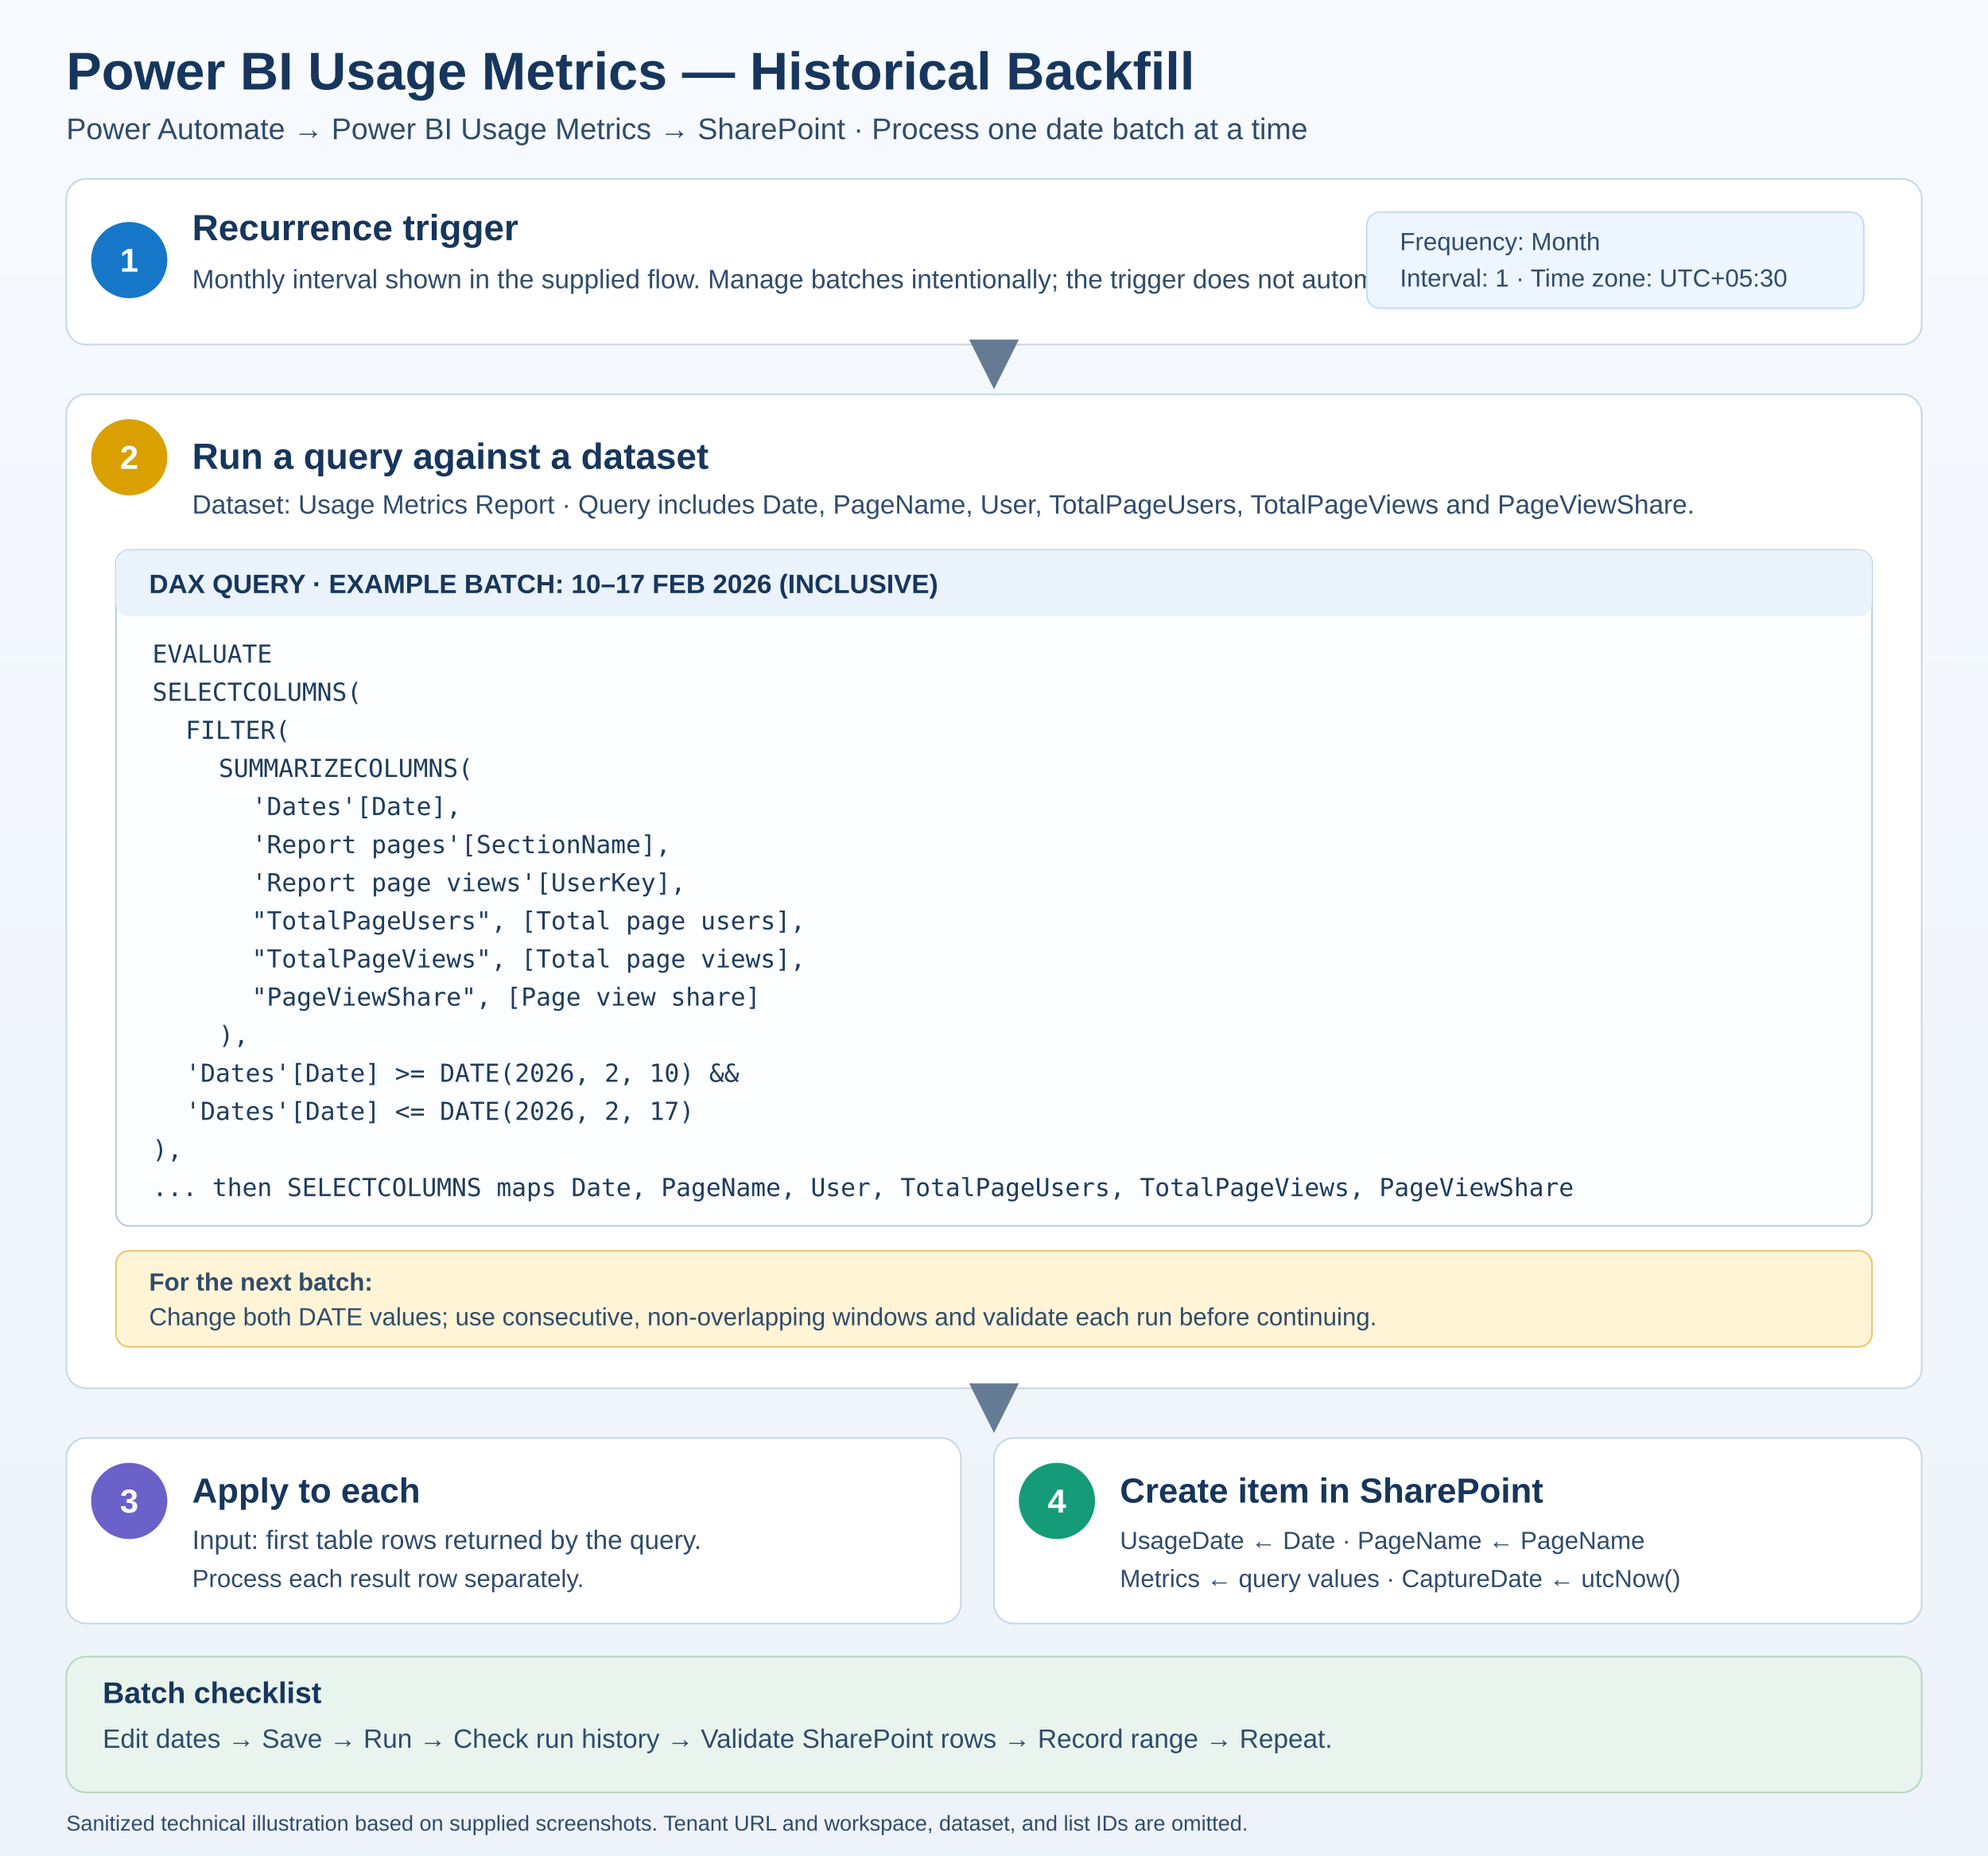
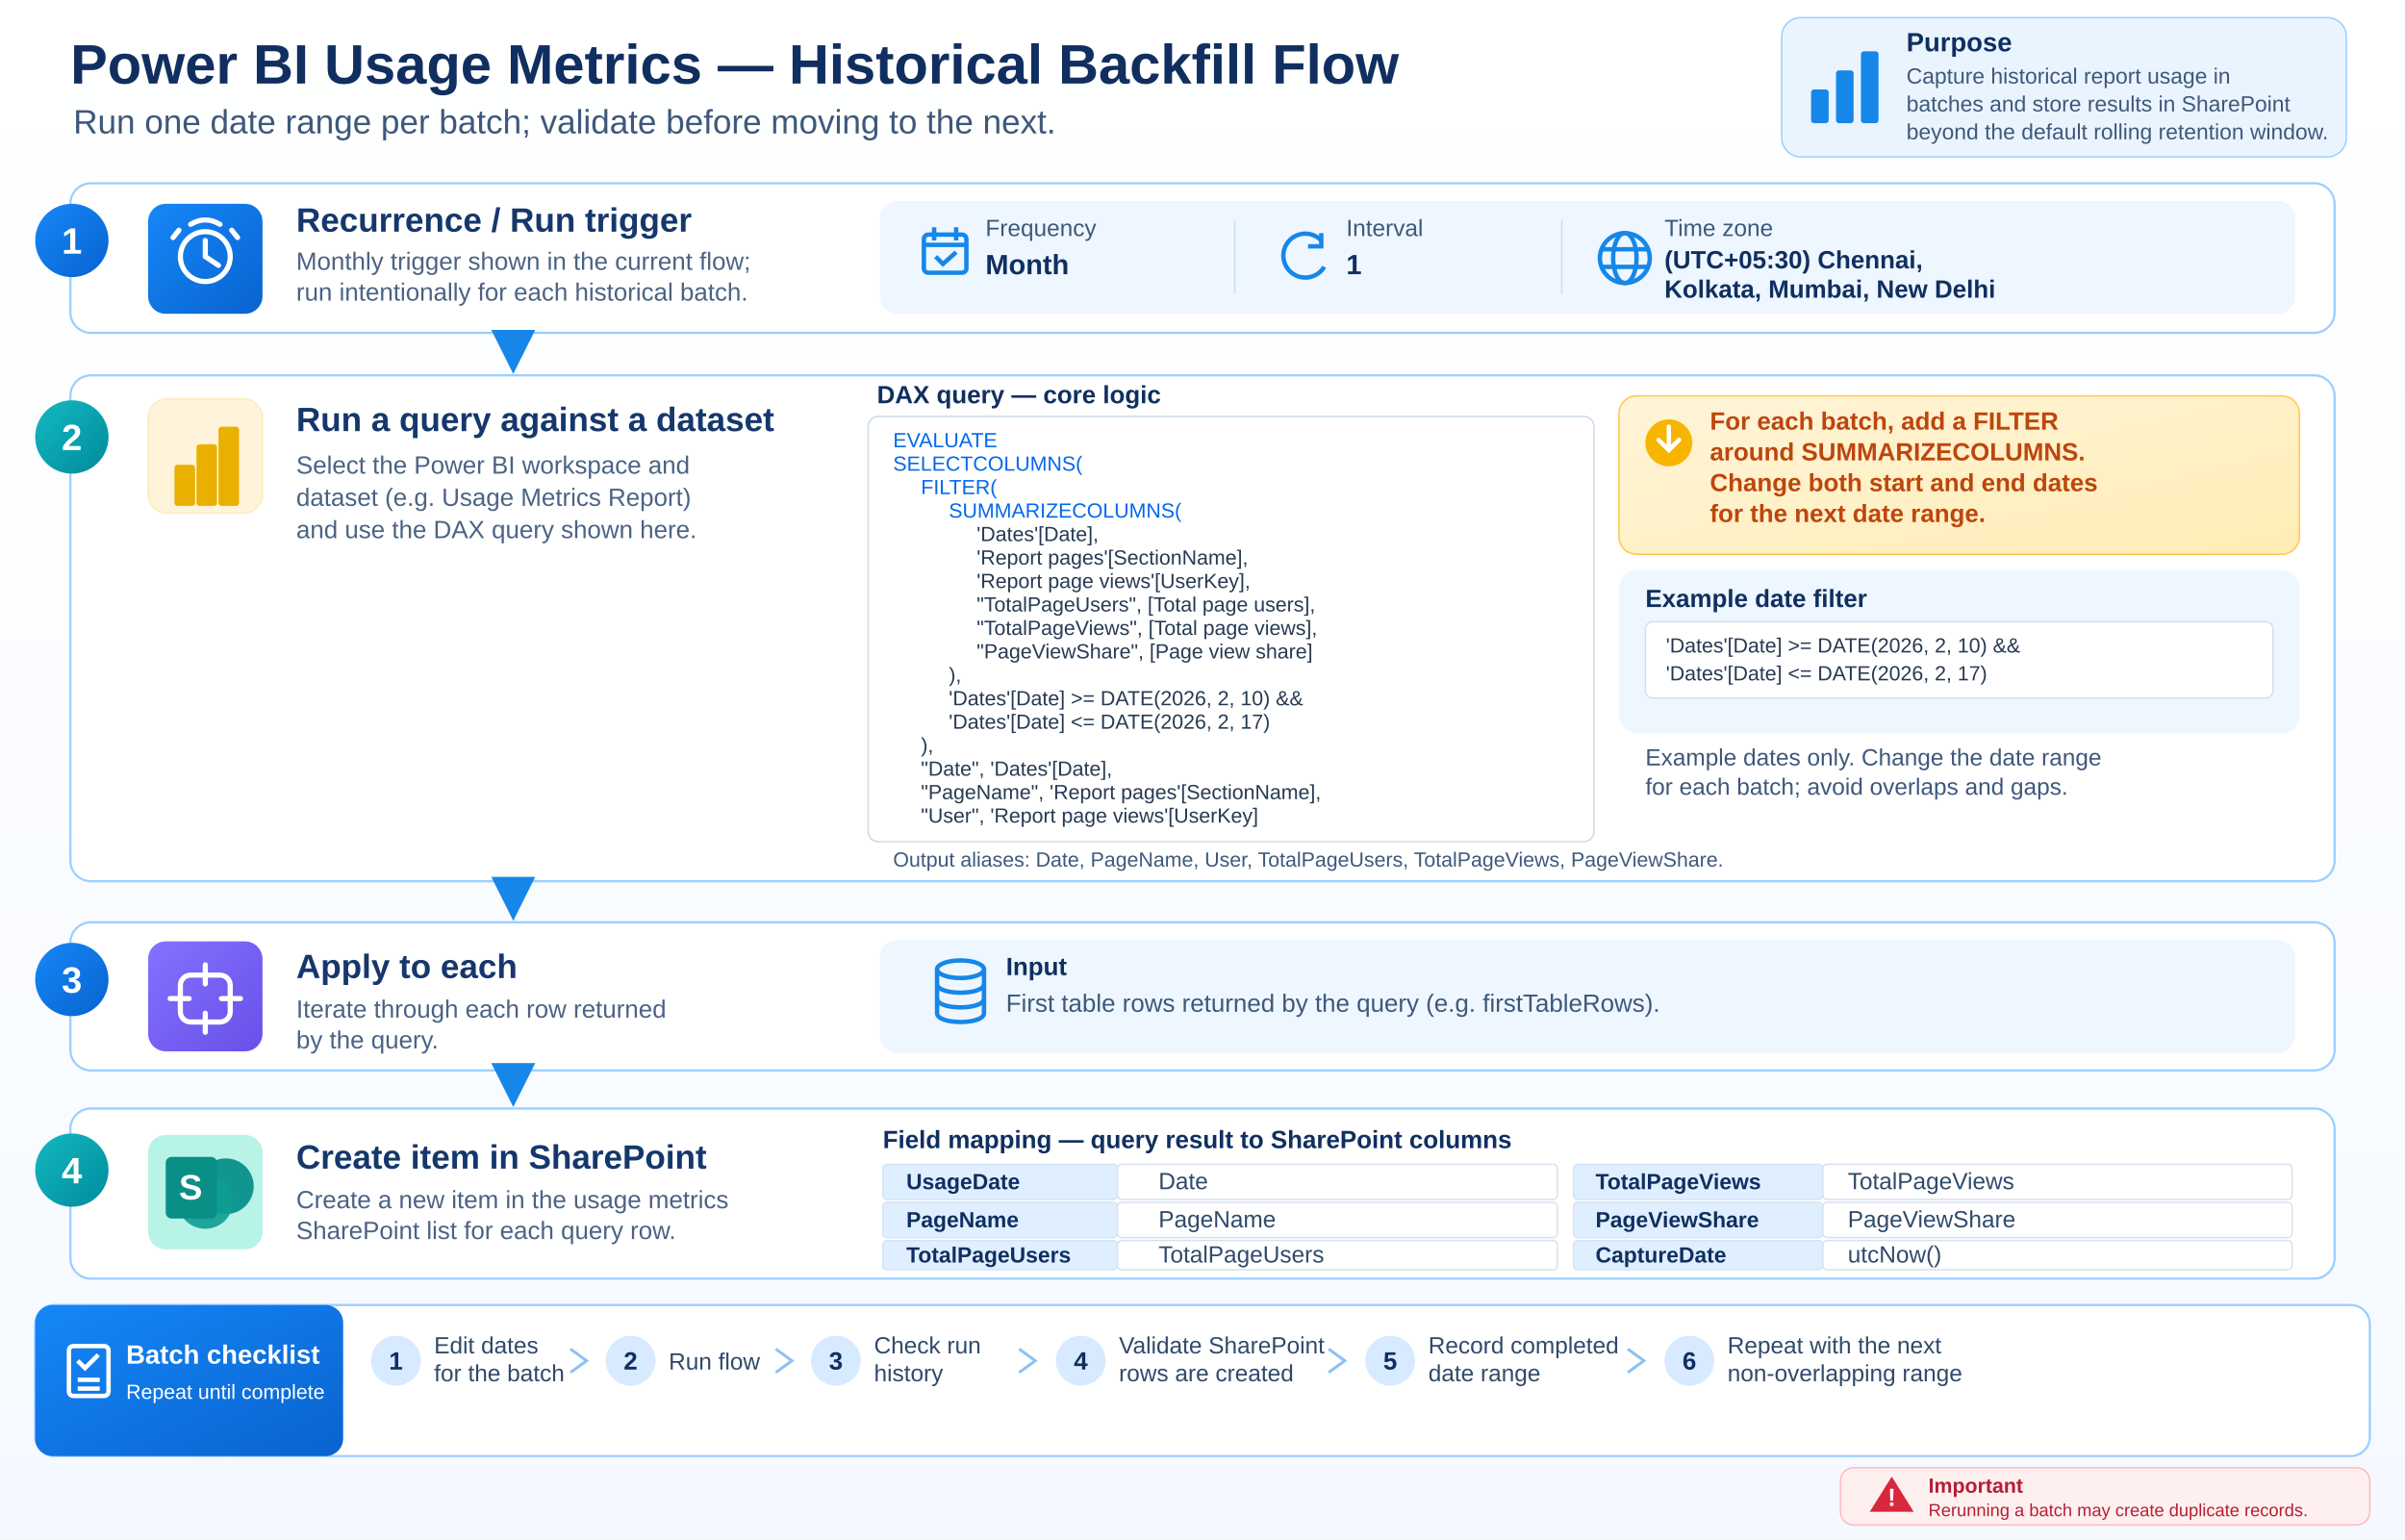
- <svg xmlns="http://www.w3.org/2000/svg" width="1200" height="1120" viewBox="0 0 1200 1120" role="img" aria-labelledby="title desc">
+ <svg xmlns="http://www.w3.org/2000/svg" width="1640" height="1050" viewBox="0 0 1640 1050">
  <defs>
-     <linearGradient id="bg" x2="0" y2="1">
-       <stop stop-color="#f7faff" />
-       <stop offset="1" stop-color="#edf3f9" />
+     <linearGradient id="bg" x1="0" y1="0" x2="0" y2="1">
+       <stop offset="0%" stop-color="#ffffff" />
+       <stop offset="100%" stop-color="#f5f9ff" />
+     </linearGradient>
+     <linearGradient id="blue" x1="0" y1="0" x2="1" y2="1">
+       <stop stop-color="#1687f8" />
+       <stop offset="100%" stop-color="#0863cf" />
+     </linearGradient>
+     <linearGradient id="teal" x1="0" y1="0" x2="1" y2="1">
+       <stop stop-color="#13b9c2" />
+       <stop offset="100%" stop-color="#008b9b" />
+     </linearGradient>
+     <linearGradient id="purple" x1="0" y1="0" x2="1" y2="1">
+       <stop stop-color="#8572ff" />
+       <stop offset="100%" stop-color="#6750e8" />
+     </linearGradient>
+     <linearGradient id="gold" x1="0" y1="0" x2="1" y2="1">
+       <stop stop-color="#fff4d9" />
+       <stop offset="100%" stop-color="#ffedb5" />
    </linearGradient>
    <marker id="arrow" markerWidth="10" markerHeight="10" refX="8" refY="5" orient="auto">
-       <path d="M0 0 L10 5 L0 10Z" fill="#657b94" />
+       <path d="M0 0 L10 5 L0 10 Z" fill="#1687e8" />
    </marker>
-     <style>.h{font-family:Segoe UI,Arial,sans-serif;fill:#17365d}.body{font-family:Segoe UI,Arial,sans-serif;fill:#304c6b}.mono{font-family:Consolas,monospace;fill:#203c5c;font-size:15px}.label{font-family:Segoe UI,Arial,sans-serif;fill:#fff;font-weight:700;font-size:20px}</style>
+     <style>
+       text { font-family: "Segoe UI", Arial, sans-serif; }
+       .heading { fill:#102f60; font-weight:700; }
+       .body { fill:#3e587b; }
+       .small { fill:#304a6b; font-size:16px; }
+       .step-title { fill:#15376c; font-size:23px; font-weight:700; }
+       .step-desc { fill:#4b6384; font-size:17px; }
+       .mono { font-family:Consolas, "Courier New", monospace; font-size:14px; fill:#273a53; }
+       .code-blue { fill:#0068ed; }
+       .panel { fill:#fff; stroke:#9bcfff; stroke-width:1.5; }
+       .soft { fill:#eef6ff; }
+       .line { stroke:#1687e8; stroke-width:3; fill:none; }
+       .table-label { fill:#e0efff; stroke:#d2e4f7; }
+       .table-value { fill:#fff; stroke:#d7e1ee; }
+     </style>
  </defs>
-   <rect width="1200" height="1120" fill="url(#bg)" />
-   <text x="40" y="54" class="h" font-size="32" font-weight="700">Power BI Usage Metrics — Historical Backfill</text>
-   <text x="40" y="84" class="body" font-size="18">Power Automate → Power BI Usage Metrics → SharePoint · Process one date batch at a time</text>
-   <rect x="40" y="108" width="1120" height="100" rx="12" fill="#fff" stroke="#c7d7e8" />
-   <circle cx="78" cy="157" r="23" fill="#1677c8" />
-   <text x="78" y="164" text-anchor="middle" class="label">1</text>
-   <text x="116" y="145" class="h" font-size="22" font-weight="700">Recurrence trigger</text>
-   <text x="116" y="174" class="body" font-size="16">Monthly interval shown in the supplied flow. Manage batches intentionally; the trigger does not automatically iterate date ranges.</text>
-   <rect x="825" y="128" width="300" height="58" rx="8" fill="#edf5ff" stroke="#c2dcf7" />
-   <text x="845" y="151" class="body" font-size="15">Frequency: Month</text>
-   <text x="845" y="173" class="body" font-size="15">Interval: 1 · Time zone: UTC+05:30</text>
-   <path d="M600 208 V229" stroke="#657b94" stroke-width="3" marker-end="url(#arrow)" />
-   <rect x="40" y="238" width="1120" height="600" rx="12" fill="#fff" stroke="#c7d7e8" />
-   <circle cx="78" cy="276" r="23" fill="#d9a000" />
-   <text x="78" y="283" text-anchor="middle" class="label">2</text>
-   <text x="116" y="283" class="h" font-size="22" font-weight="700">Run a query against a dataset</text>
-   <text x="116" y="310" class="body" font-size="16">Dataset: Usage Metrics Report · Query includes Date, PageName, User, TotalPageUsers, TotalPageViews and PageViewShare.</text>
-   <rect x="70" y="332" width="1060" height="408" rx="8" fill="#fbfdff" stroke="#b9cce0" />
-   <rect x="70" y="332" width="1060" height="40" rx="8" fill="#eaf2fb" />
-   <text x="90" y="358" class="h" font-size="16" font-weight="700">DAX QUERY · EXAMPLE BATCH: 10–17 FEB 2026 (INCLUSIVE)</text>
+   <rect width="1640" height="1050" fill="url(#bg)" />
+   <text x="48" y="57" class="heading" font-size="38">
+     Power BI Usage Metrics — Historical Backfill Flow
+   </text>
+   <text x="50" y="91" class="body" font-size="23">
+     Run one date range per batch; validate before moving to the next.
+   </text>
+   <rect x="1215" y="12" width="385" height="95" rx="13" fill="#eaf4ff" stroke="#9bcfff" />
+   <g transform="translate(1235 35)" fill="#1687e8">
+     <rect x="0" y="26" width="12" height="23" rx="2" />
+     <rect x="17" y="13" width="12" height="36" rx="2" />
+     <rect x="34" y="0" width="12" height="49" rx="2" />
+   </g>
+   <text x="1300" y="35" class="heading" font-size="18">Purpose</text>
+   <text x="1300" y="57" class="body" font-size="15">
+     <tspan x="1300" dy="0">Capture historical report usage in</tspan>
+     <tspan x="1300" dy="19">batches and store results in SharePoint</tspan>
+     <tspan x="1300" dy="19">beyond the default rolling retention window.</tspan>
+   </text>
+   <rect x="48" y="125" width="1544" height="102" rx="14" class="panel" />
+   <circle cx="49" cy="164" r="25" fill="url(#blue)" />
+   <text x="49" y="173" fill="#fff" font-size="25" font-weight="700" text-anchor="middle">1</text>
+   <rect x="101" y="139" width="78" height="75" rx="12" fill="url(#blue)" />
+   <g transform="translate(118 153)" fill="none" stroke="#fff" stroke-width="3.5" stroke-linecap="round">
+     <circle cx="22" cy="22" r="17" />
+     <path d="M22 11 V22 L31 28" />
+     <path d="M12 0 Q22 -6 32 0" />
+     <path d="M4 4 L0 9 M40 4 L44 9" />
+   </g>
+   <text x="202" y="158" class="step-title">Recurrence / Run trigger</text>
+   <text x="202" y="184" class="step-desc">
+     <tspan x="202">Monthly trigger shown in the current flow;</tspan>
+     <tspan x="202" dy="21">run intentionally for each historical batch.</tspan>
+   </text>
+   <rect x="600" y="137" width="965" height="77" rx="12" class="soft" />
+   <g transform="translate(630 157)" fill="none" stroke="#1687e8" stroke-width="3">
+     <rect x="0" y="3" width="29" height="26" rx="3" />
+     <path d="M0 10 H29 M7 -2 V7 M22 -2 V7" />
+     <path d="M8 18 L13 23 L22 15" />
+   </g>
+   <text x="672" y="161" class="body" font-size="16">Frequency</text>
+   <text x="672" y="187" class="heading" font-size="19">Month</text>
+   <path d="M842 150 V200" stroke="#cfdeee" />
+   <g transform="translate(875 159)" fill="none" stroke="#1687e8" stroke-width="3">
+     <path d="M26 5 A15 15 0 1 0 28 23" />
+     <path d="M26 0 V9 H17" />
+   </g>
+   <text x="918" y="161" class="body" font-size="16">Interval</text>
+   <text x="918" y="187" class="heading" font-size="19">1</text>
+   <path d="M1065 150 V200" stroke="#cfdeee" />
+   <g transform="translate(1090 158)" fill="none" stroke="#1687e8" stroke-width="3">
+     <circle cx="18" cy="18" r="17" />
+     <ellipse cx="18" cy="18" rx="8" ry="17" />
+     <path d="M2 12 H34 M2 24 H34" />
+   </g>
+   <text x="1135" y="161" class="body" font-size="16">Time zone</text>
+   <text x="1135" y="183" class="heading" font-size="17">
+     <tspan x="1135">(UTC+05:30) Chennai,</tspan>
+     <tspan x="1135" dy="20">Kolkata, Mumbai, New Delhi</tspan>
+   </text>
+   <path d="M350 228 V249" class="line" marker-end="url(#arrow)" />
+   <rect x="48" y="256" width="1544" height="345" rx="14" class="panel" />
+   <circle cx="49" cy="298" r="25" fill="url(#teal)" />
+   <text x="49" y="307" fill="#fff" font-size="25" font-weight="700" text-anchor="middle">2</text>
+   <rect x="101" y="272" width="78" height="78" rx="13" fill="#fff4d9" stroke="#ffebbb" />
+   <g transform="translate(119 291)" fill="#eab000">
+     <rect x="0" y="26" width="14" height="28" rx="2" />
+     <rect x="15" y="12" width="14" height="42" rx="2" />
+     <rect x="30" y="0" width="14" height="54" rx="2" />
+   </g>
+   <text x="202" y="294" class="step-title">Run a query against a dataset</text>
+   <text x="202" y="323" class="step-desc">
+     <tspan x="202">Select the Power BI workspace and</tspan>
+     <tspan x="202" dy="22">dataset (e.g. Usage Metrics Report)</tspan>
+     <tspan x="202" dy="22">and use the DAX query shown here.</tspan>
+   </text>
+   <text x="598" y="275" class="heading" font-size="17">DAX query — core logic</text>
+   <rect x="592" y="284" width="495" height="290" rx="7" fill="#fff" stroke="#cbd9e8" />
  <g class="mono">
-     <text x="92" y="400">EVALUATE</text>
-     <text x="92" y="423">SELECTCOLUMNS(</text>
-     <text x="112" y="446">FILTER(</text>
-     <text x="132" y="469">SUMMARIZECOLUMNS(</text>
-     <text x="152" y="492">'Dates'[Date],</text>
-     <text x="152" y="515">'Report pages'[SectionName],</text>
-     <text x="152" y="538">'Report page views'[UserKey],</text>
-     <text x="152" y="561">"TotalPageUsers", [Total page users],</text>
-     <text x="152" y="584">"TotalPageViews", [Total page views],</text>
-     <text x="152" y="607">"PageViewShare", [Page view share]</text>
-     <text x="132" y="630">),</text>
-     <text x="112" y="653">'Dates'[Date] &gt;= DATE(2026, 2, 10) &amp;&amp;</text>
-     <text x="112" y="676">'Dates'[Date] &lt;= DATE(2026, 2, 17)</text>
-     <text x="92" y="699">),</text>
-     <text x="92" y="722">... then SELECTCOLUMNS maps Date, PageName, User, TotalPageUsers, TotalPageViews, PageViewShare</text>
-   </g>
-   <rect x="70" y="755" width="1060" height="58" rx="8" fill="#fff4d6" stroke="#e8c76b" />
-   <text x="90" y="779" class="body" font-size="15" font-weight="700">For the next batch:</text>
-   <text x="90" y="800" class="body" font-size="15">Change both DATE values; use consecutive, non-overlapping windows and validate each run before continuing.</text>
-   <path d="M600 838 V859" stroke="#657b94" stroke-width="3" marker-end="url(#arrow)" />
-   <rect x="40" y="868" width="540" height="112" rx="12" fill="#fff" stroke="#c7d7e8" />
-   <circle cx="78" cy="906" r="23" fill="#6b61c9" />
-   <text x="78" y="913" text-anchor="middle" class="label">3</text>
-   <text x="116" y="907" class="h" font-size="21" font-weight="700">Apply to each</text>
-   <text x="116" y="935" class="body" font-size="16">Input: first table rows returned by the query.</text>
-   <text x="116" y="958" class="body" font-size="15">Process each result row separately.</text>
-   <rect x="600" y="868" width="560" height="112" rx="12" fill="#fff" stroke="#c7d7e8" />
-   <circle cx="638" cy="906" r="23" fill="#159b78" />
-   <text x="638" y="913" text-anchor="middle" class="label">4</text>
-   <text x="676" y="907" class="h" font-size="21" font-weight="700">Create item in SharePoint</text>
-   <text x="676" y="935" class="body" font-size="15">UsageDate ← Date · PageName ← PageName</text>
-   <text x="676" y="958" class="body" font-size="15">Metrics ← query values · CaptureDate ← utcNow()</text>
-   <rect x="40" y="1000" width="1120" height="82" rx="12" fill="#e8f4ed" stroke="#b7d8c2" />
-   <text x="62" y="1028" class="h" font-size="18" font-weight="700">Batch checklist</text>
-   <text x="62" y="1055" class="body" font-size="16">Edit dates → Save → Run → Check run history → Validate SharePoint rows → Record range → Repeat.</text>
-   <text x="40" y="1105" class="body" font-size="13">Sanitized technical illustration based on supplied screenshots. Tenant URL and workspace, dataset, and list IDs are omitted.</text>
+     <text x="609" y="305" class="code-blue">EVALUATE</text>
+     <text x="609" y="321" class="code-blue">SELECTCOLUMNS(</text>
+     <text x="628" y="337" class="code-blue">FILTER(</text>
+     <text x="647" y="353" class="code-blue">SUMMARIZECOLUMNS(</text>
+     <text x="666" y="369">'Dates'[Date],</text>
+     <text x="666" y="385">'Report pages'[SectionName],</text>
+     <text x="666" y="401">'Report page views'[UserKey],</text>
+     <text x="666" y="417">"TotalPageUsers", [Total page users],</text>
+     <text x="666" y="433">"TotalPageViews", [Total page views],</text>
+     <text x="666" y="449">"PageViewShare", [Page view share]</text>
+     <text x="647" y="465">),</text>
+     <text x="647" y="481">'Dates'[Date] &gt;= DATE(2026, 2, 10) &amp;&amp;</text>
+     <text x="647" y="497">'Dates'[Date] &lt;= DATE(2026, 2, 17)</text>
+     <text x="628" y="513">),</text>
+     <text x="628" y="529">"Date", 'Dates'[Date],</text>
+     <text x="628" y="545">"PageName", 'Report pages'[SectionName],</text>
+     <text x="628" y="561">"User", 'Report page views'[UserKey]</text>
+   </g>
+   <rect x="1104" y="270" width="464" height="108" rx="12" fill="url(#gold)" stroke="#ffc64d" />
+   <circle cx="1138" cy="302" r="16" fill="#f7b500" />
+   <path d="M1138 291 V307 M1131 300 L1138 307 L1145 300" stroke="#fff" stroke-width="3" fill="none" stroke-linecap="round" />
+   <text x="1166" y="293" fill="#bd460d" font-size="17" font-weight="700">
+     <tspan x="1166">For each batch, add a FILTER</tspan>
+     <tspan x="1166" dy="21">around SUMMARIZECOLUMNS.</tspan>
+     <tspan x="1166" dy="21">Change both start and end dates</tspan>
+     <tspan x="1166" dy="21">for the next date range.</tspan>
+   </text>
+   <rect x="1104" y="389" width="464" height="111" rx="12" class="soft" />
+   <text x="1122" y="414" class="heading" font-size="17">Example date filter</text>
+   <rect x="1122" y="424" width="428" height="52" rx="5" fill="#fff" stroke="#d2dfed" />
+   <g class="mono">
+     <text x="1136" y="445">'Dates'[Date] &gt;= DATE(2026, 2, 10) &amp;&amp;</text>
+     <text x="1136" y="464">'Dates'[Date] &lt;= DATE(2026, 2, 17)</text>
+   </g>
+   <text x="1122" y="522" class="body" font-size="16">
+     <tspan x="1122">Example dates only. Change the date range</tspan>
+     <tspan x="1122" dy="20">for each batch; avoid overlaps and gaps.</tspan>
+   </text>
+   <text x="609" y="591" class="body" font-size="14">
+     Output aliases: Date, PageName, User, TotalPageUsers, TotalPageViews, PageViewShare.
+   </text>
+   <path d="M350 602 V622" class="line" marker-end="url(#arrow)" />
+   <rect x="48" y="629" width="1544" height="101" rx="14" class="panel" />
+   <circle cx="49" cy="668" r="25" fill="url(#blue)" />
+   <text x="49" y="677" fill="#fff" font-size="25" font-weight="700" text-anchor="middle">3</text>
+   <rect x="101" y="642" width="78" height="75" rx="12" fill="url(#purple)" />
+   <g transform="translate(123 660)" fill="none" stroke="#fff" stroke-width="3.5" stroke-linecap="round">
+     <rect x="0" y="5" width="34" height="32" rx="7" />
+     <path d="M17 -2 V11 M17 31 V44 M-7 21 H6 M28 21 H41" />
+   </g>
+   <text x="202" y="667" class="step-title">Apply to each</text>
+   <text x="202" y="694" class="step-desc">
+     <tspan x="202">Iterate through each row returned</tspan>
+     <tspan x="202" dy="21">by the query.</tspan>
+   </text>
+   <rect x="600" y="641" width="965" height="77" rx="12" class="soft" />
+   <g transform="translate(638 654)" fill="none" stroke="#1687e8" stroke-width="3">
+     <ellipse cx="17" cy="7" rx="16" ry="6" />
+     <path d="M1 7 V37 C1 45 33 45 33 37 V7" />
+     <path d="M1 17 C1 25 33 25 33 17 M1 27 C1 35 33 35 33 27" />
+   </g>
+   <text x="686" y="665" class="heading" font-size="17">Input</text>
+   <text x="686" y="690" class="body" font-size="17">First table rows returned by the query (e.g. firstTableRows).</text>
+   <path d="M350 731 V749" class="line" marker-end="url(#arrow)" />
+   <rect x="48" y="756" width="1544" height="116" rx="14" class="panel" />
+   <circle cx="49" cy="798" r="25" fill="url(#teal)" />
+   <text x="49" y="807" fill="#fff" font-size="25" font-weight="700" text-anchor="middle">4</text>
+   <rect x="101" y="774" width="78" height="78" rx="12" fill="#b8f3e7" />
+   <g transform="translate(113 789)">
+     <circle cx="41" cy="20" r="19" fill="#008b85" opacity=".9" />
+     <circle cx="27" cy="30" r="19" fill="#0e9c91" opacity=".9" />
+     <rect x="0" y="0" width="35" height="42" rx="4" fill="#0a8f87" />
+     <text x="17" y="29" fill="#fff" font-size="24" font-weight="700" text-anchor="middle">S</text>
+   </g>
+   <text x="202" y="797" class="step-title">Create item in SharePoint</text>
+   <text x="202" y="824" class="step-desc">
+     <tspan x="202">Create a new item in the usage metrics</tspan>
+     <tspan x="202" dy="21">SharePoint list for each query row.</tspan>
+   </text>
+   <text x="602" y="783" class="heading" font-size="17">Field mapping — query result to SharePoint columns</text>
+   <g font-size="15">
+     <rect x="602" y="794" width="160" height="24" rx="3" class="table-label" />
+     <rect x="762" y="794" width="300" height="24" rx="3" class="table-value" />
+     <text x="618" y="811" class="heading">UsageDate</text>
+     <text x="790" y="811" class="small">Date</text>
+     <rect x="602" y="820" width="160" height="24" rx="3" class="table-label" />
+     <rect x="762" y="820" width="300" height="24" rx="3" class="table-value" />
+     <text x="618" y="837" class="heading">PageName</text>
+     <text x="790" y="837" class="small">PageName</text>
+     <rect x="602" y="846" width="160" height="20" rx="3" class="table-label" />
+     <rect x="762" y="846" width="300" height="20" rx="3" class="table-value" />
+     <text x="618" y="861" class="heading">TotalPageUsers</text>
+     <text x="790" y="861" class="small">TotalPageUsers</text>
+     <rect x="1073" y="794" width="170" height="24" rx="3" class="table-label" />
+     <rect x="1243" y="794" width="320" height="24" rx="3" class="table-value" />
+     <text x="1088" y="811" class="heading">TotalPageViews</text>
+     <text x="1260" y="811" class="small">TotalPageViews</text>
+     <rect x="1073" y="820" width="170" height="24" rx="3" class="table-label" />
+     <rect x="1243" y="820" width="320" height="24" rx="3" class="table-value" />
+     <text x="1088" y="837" class="heading">PageViewShare</text>
+     <text x="1260" y="837" class="small">PageViewShare</text>
+     <rect x="1073" y="846" width="170" height="20" rx="3" class="table-label" />
+     <rect x="1243" y="846" width="320" height="20" rx="3" class="table-value" />
+     <text x="1088" y="861" class="heading">CaptureDate</text>
+     <text x="1260" y="861" class="small">utcNow()</text>
+   </g>
+   <rect x="24" y="890" width="1592" height="103" rx="13" fill="#fff" stroke="#9bcfff" stroke-width="1.5" />
+   <rect x="24" y="890" width="210" height="103" rx="12" fill="url(#blue)" />
+   <g transform="translate(47 918)" fill="none" stroke="#fff" stroke-width="3">
+     <rect x="0" y="0" width="27" height="34" rx="3" />
+     <path d="M6 10 L11 15 L20 6 M6 23 H21 M6 29 H21" />
+   </g>
+   <text x="86" y="930" fill="#fff" font-size="18" font-weight="700">Batch checklist</text>
+   <text x="86" y="954" fill="#fff" font-size="14">Repeat until complete</text>
+   <g>
+     <circle cx="270" cy="928" r="17" fill="#d7eaff" />
+     <text x="270" y="934" text-anchor="middle" class="heading" font-size="17">1</text>
+     <text x="296" y="923" class="small">
+       <tspan x="296">Edit dates</tspan>
+       <tspan x="296" dy="19">for the batch</tspan>
+     </text>
+     <path d="M389 920 L400 928 L389 936" stroke="#8fc1f4" stroke-width="2" fill="none" />
+     <circle cx="430" cy="928" r="17" fill="#d7eaff" />
+     <text x="430" y="934" text-anchor="middle" class="heading" font-size="17">2</text>
+     <text x="456" y="934" class="small">Run flow</text>
+     <path d="M529 920 L540 928 L529 936" stroke="#8fc1f4" stroke-width="2" fill="none" />
+     <circle cx="570" cy="928" r="17" fill="#d7eaff" />
+     <text x="570" y="934" text-anchor="middle" class="heading" font-size="17">3</text>
+     <text x="596" y="923" class="small">
+       <tspan x="596">Check run</tspan>
+       <tspan x="596" dy="19">history</tspan>
+     </text>
+     <path d="M695 920 L706 928 L695 936" stroke="#8fc1f4" stroke-width="2" fill="none" />
+     <circle cx="737" cy="928" r="17" fill="#d7eaff" />
+     <text x="737" y="934" text-anchor="middle" class="heading" font-size="17">4</text>
+     <text x="763" y="923" class="small">
+       <tspan x="763">Validate SharePoint</tspan>
+       <tspan x="763" dy="19">rows are created</tspan>
+     </text>
+     <path d="M906 920 L917 928 L906 936" stroke="#8fc1f4" stroke-width="2" fill="none" />
+     <circle cx="948" cy="928" r="17" fill="#d7eaff" />
+     <text x="948" y="934" text-anchor="middle" class="heading" font-size="17">5</text>
+     <text x="974" y="923" class="small">
+       <tspan x="974">Record completed</tspan>
+       <tspan x="974" dy="19">date range</tspan>
+     </text>
+     <path d="M1110 920 L1121 928 L1110 936" stroke="#8fc1f4" stroke-width="2" fill="none" />
+     <circle cx="1152" cy="928" r="17" fill="#d7eaff" />
+     <text x="1152" y="934" text-anchor="middle" class="heading" font-size="17">6</text>
+     <text x="1178" y="923" class="small">
+       <tspan x="1178">Repeat with the next</tspan>
+       <tspan x="1178" dy="19">non-overlapping range</tspan>
+     </text>
+   </g>
+   <rect x="1255" y="1001" width="361" height="39" rx="9" fill="#fff0f0" stroke="#ffb8be" />
+   <path d="M1275 1031 L1290 1007 L1305 1031 Z" fill="#d9273e" />
+   <text x="1290" y="1027" text-anchor="middle" fill="#fff" font-size="17" font-weight="700">!</text>
+   <text x="1315" y="1018" fill="#b51e32" font-size="14" font-weight="700">Important</text>
+   <text x="1315" y="1034" fill="#b51e32" font-size="12">Rerunning a batch may create duplicate records.</text>
</svg>
